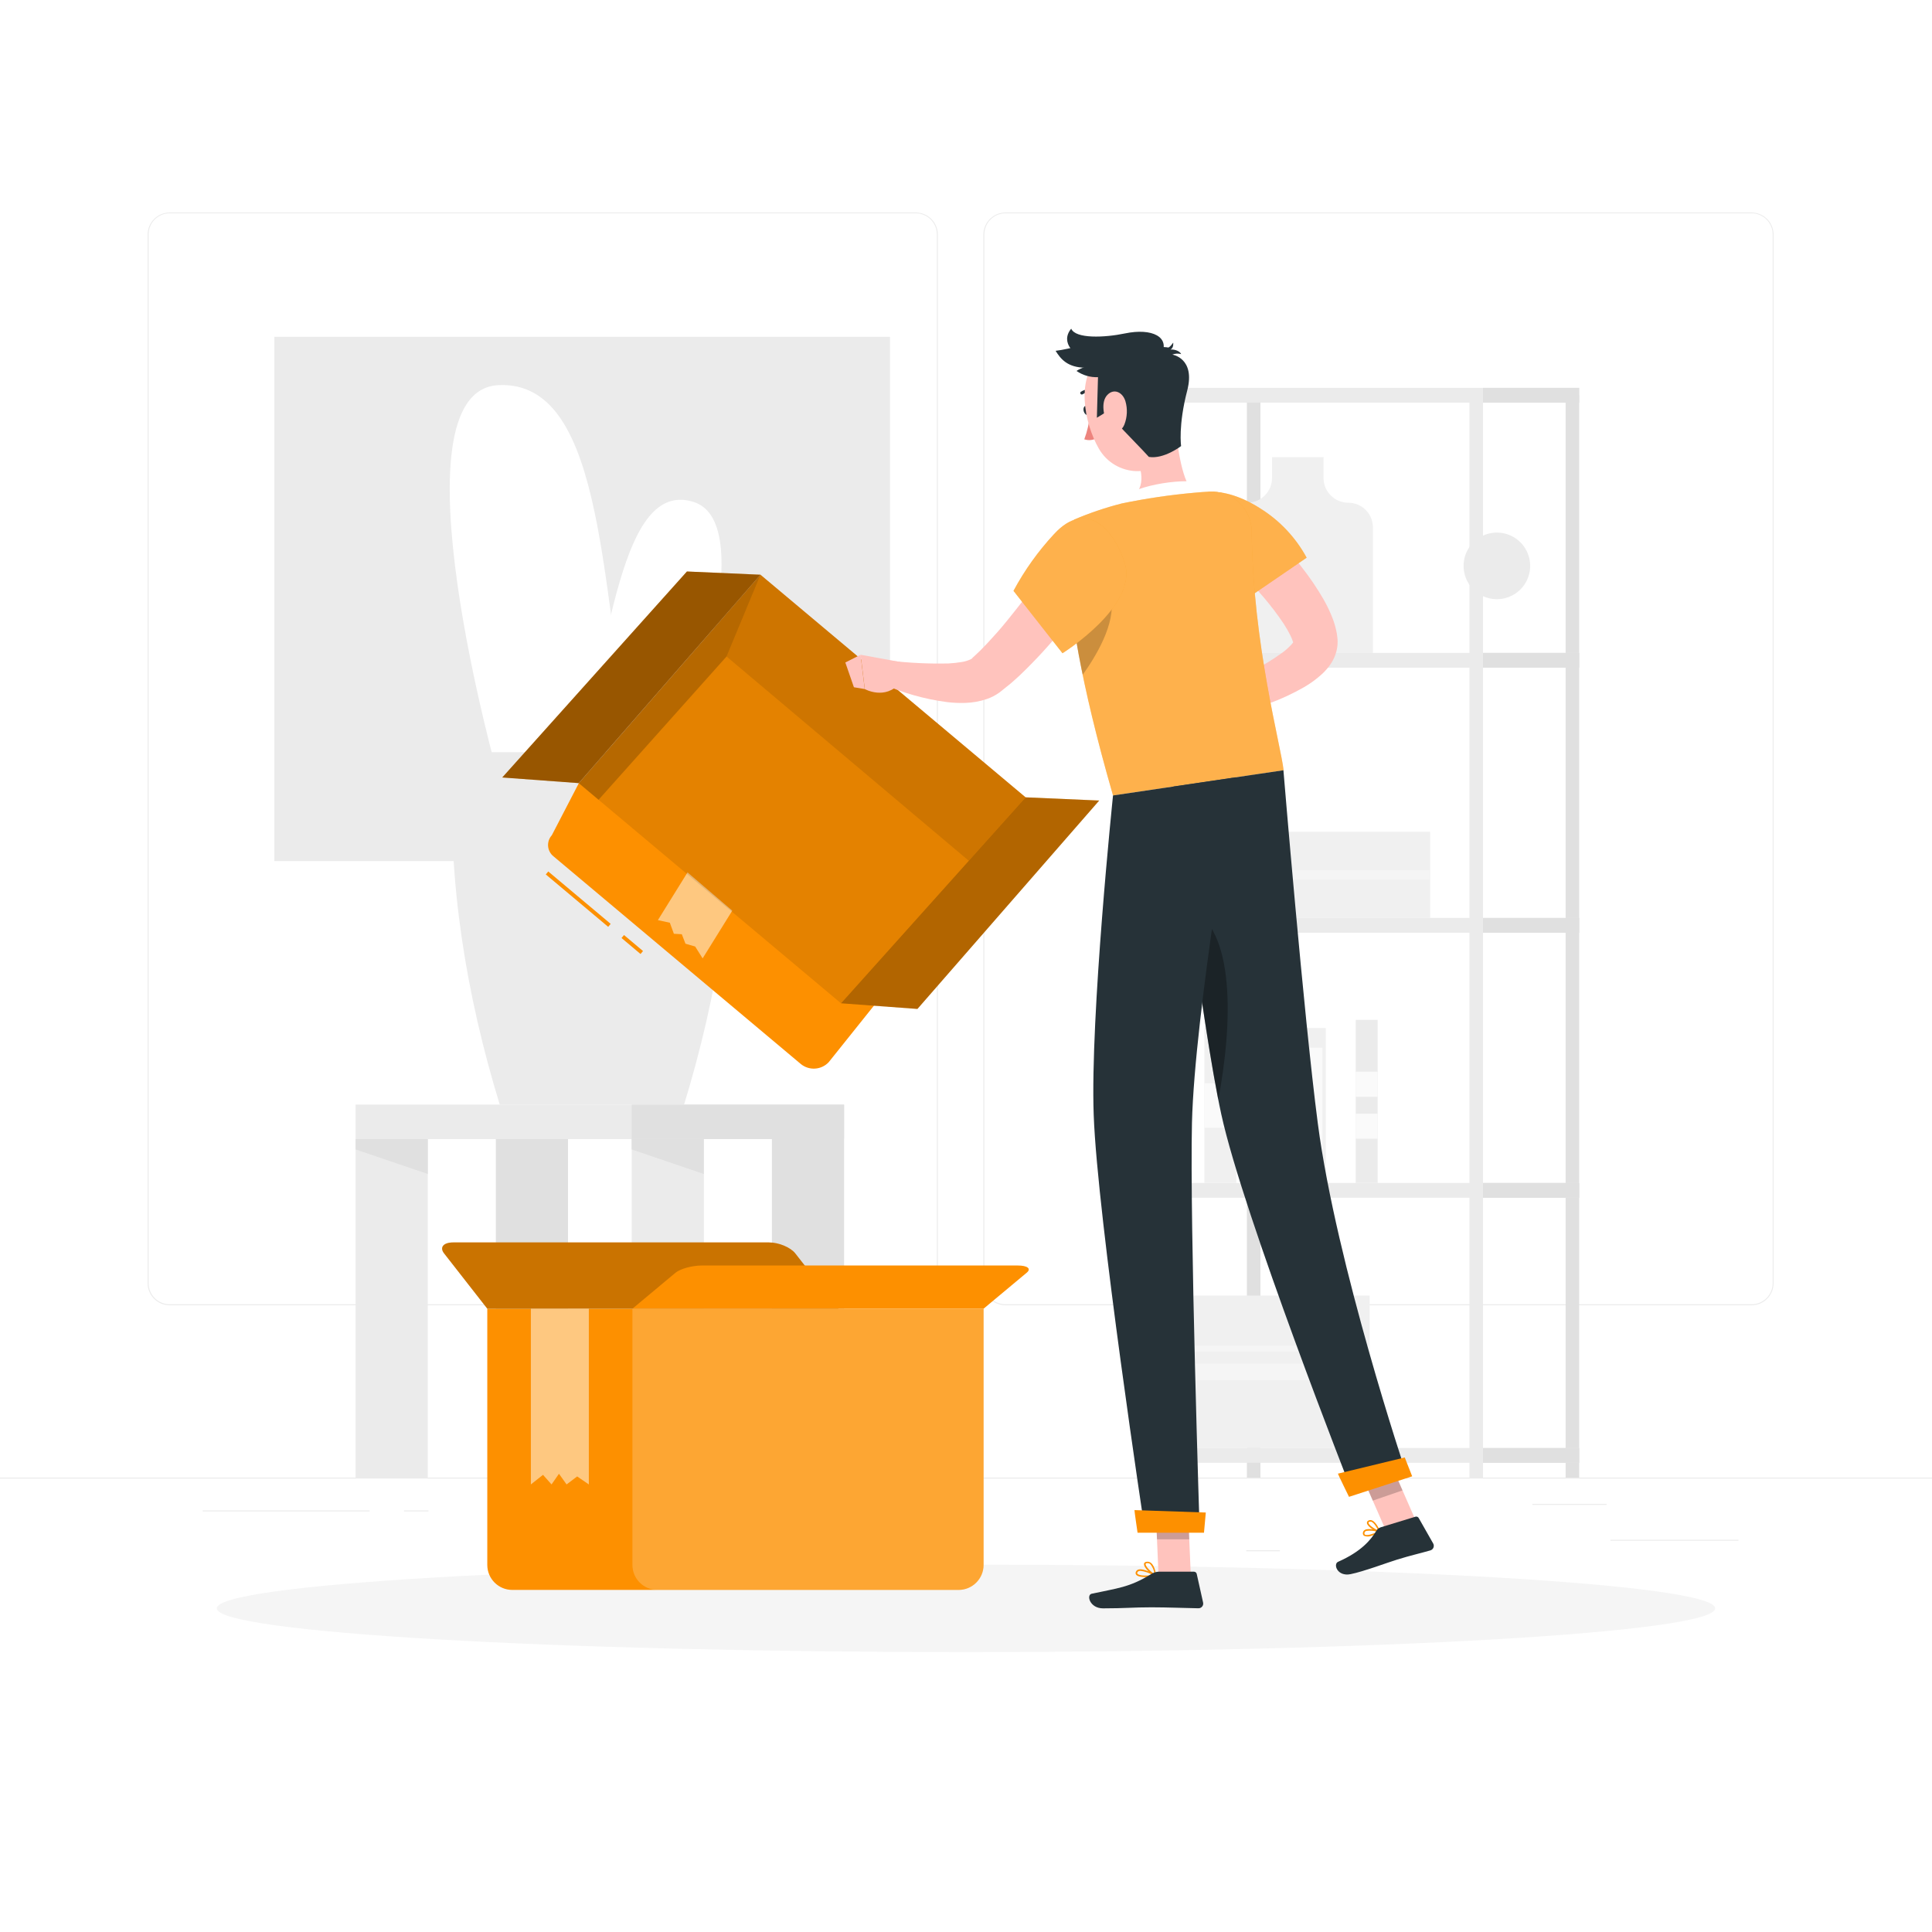
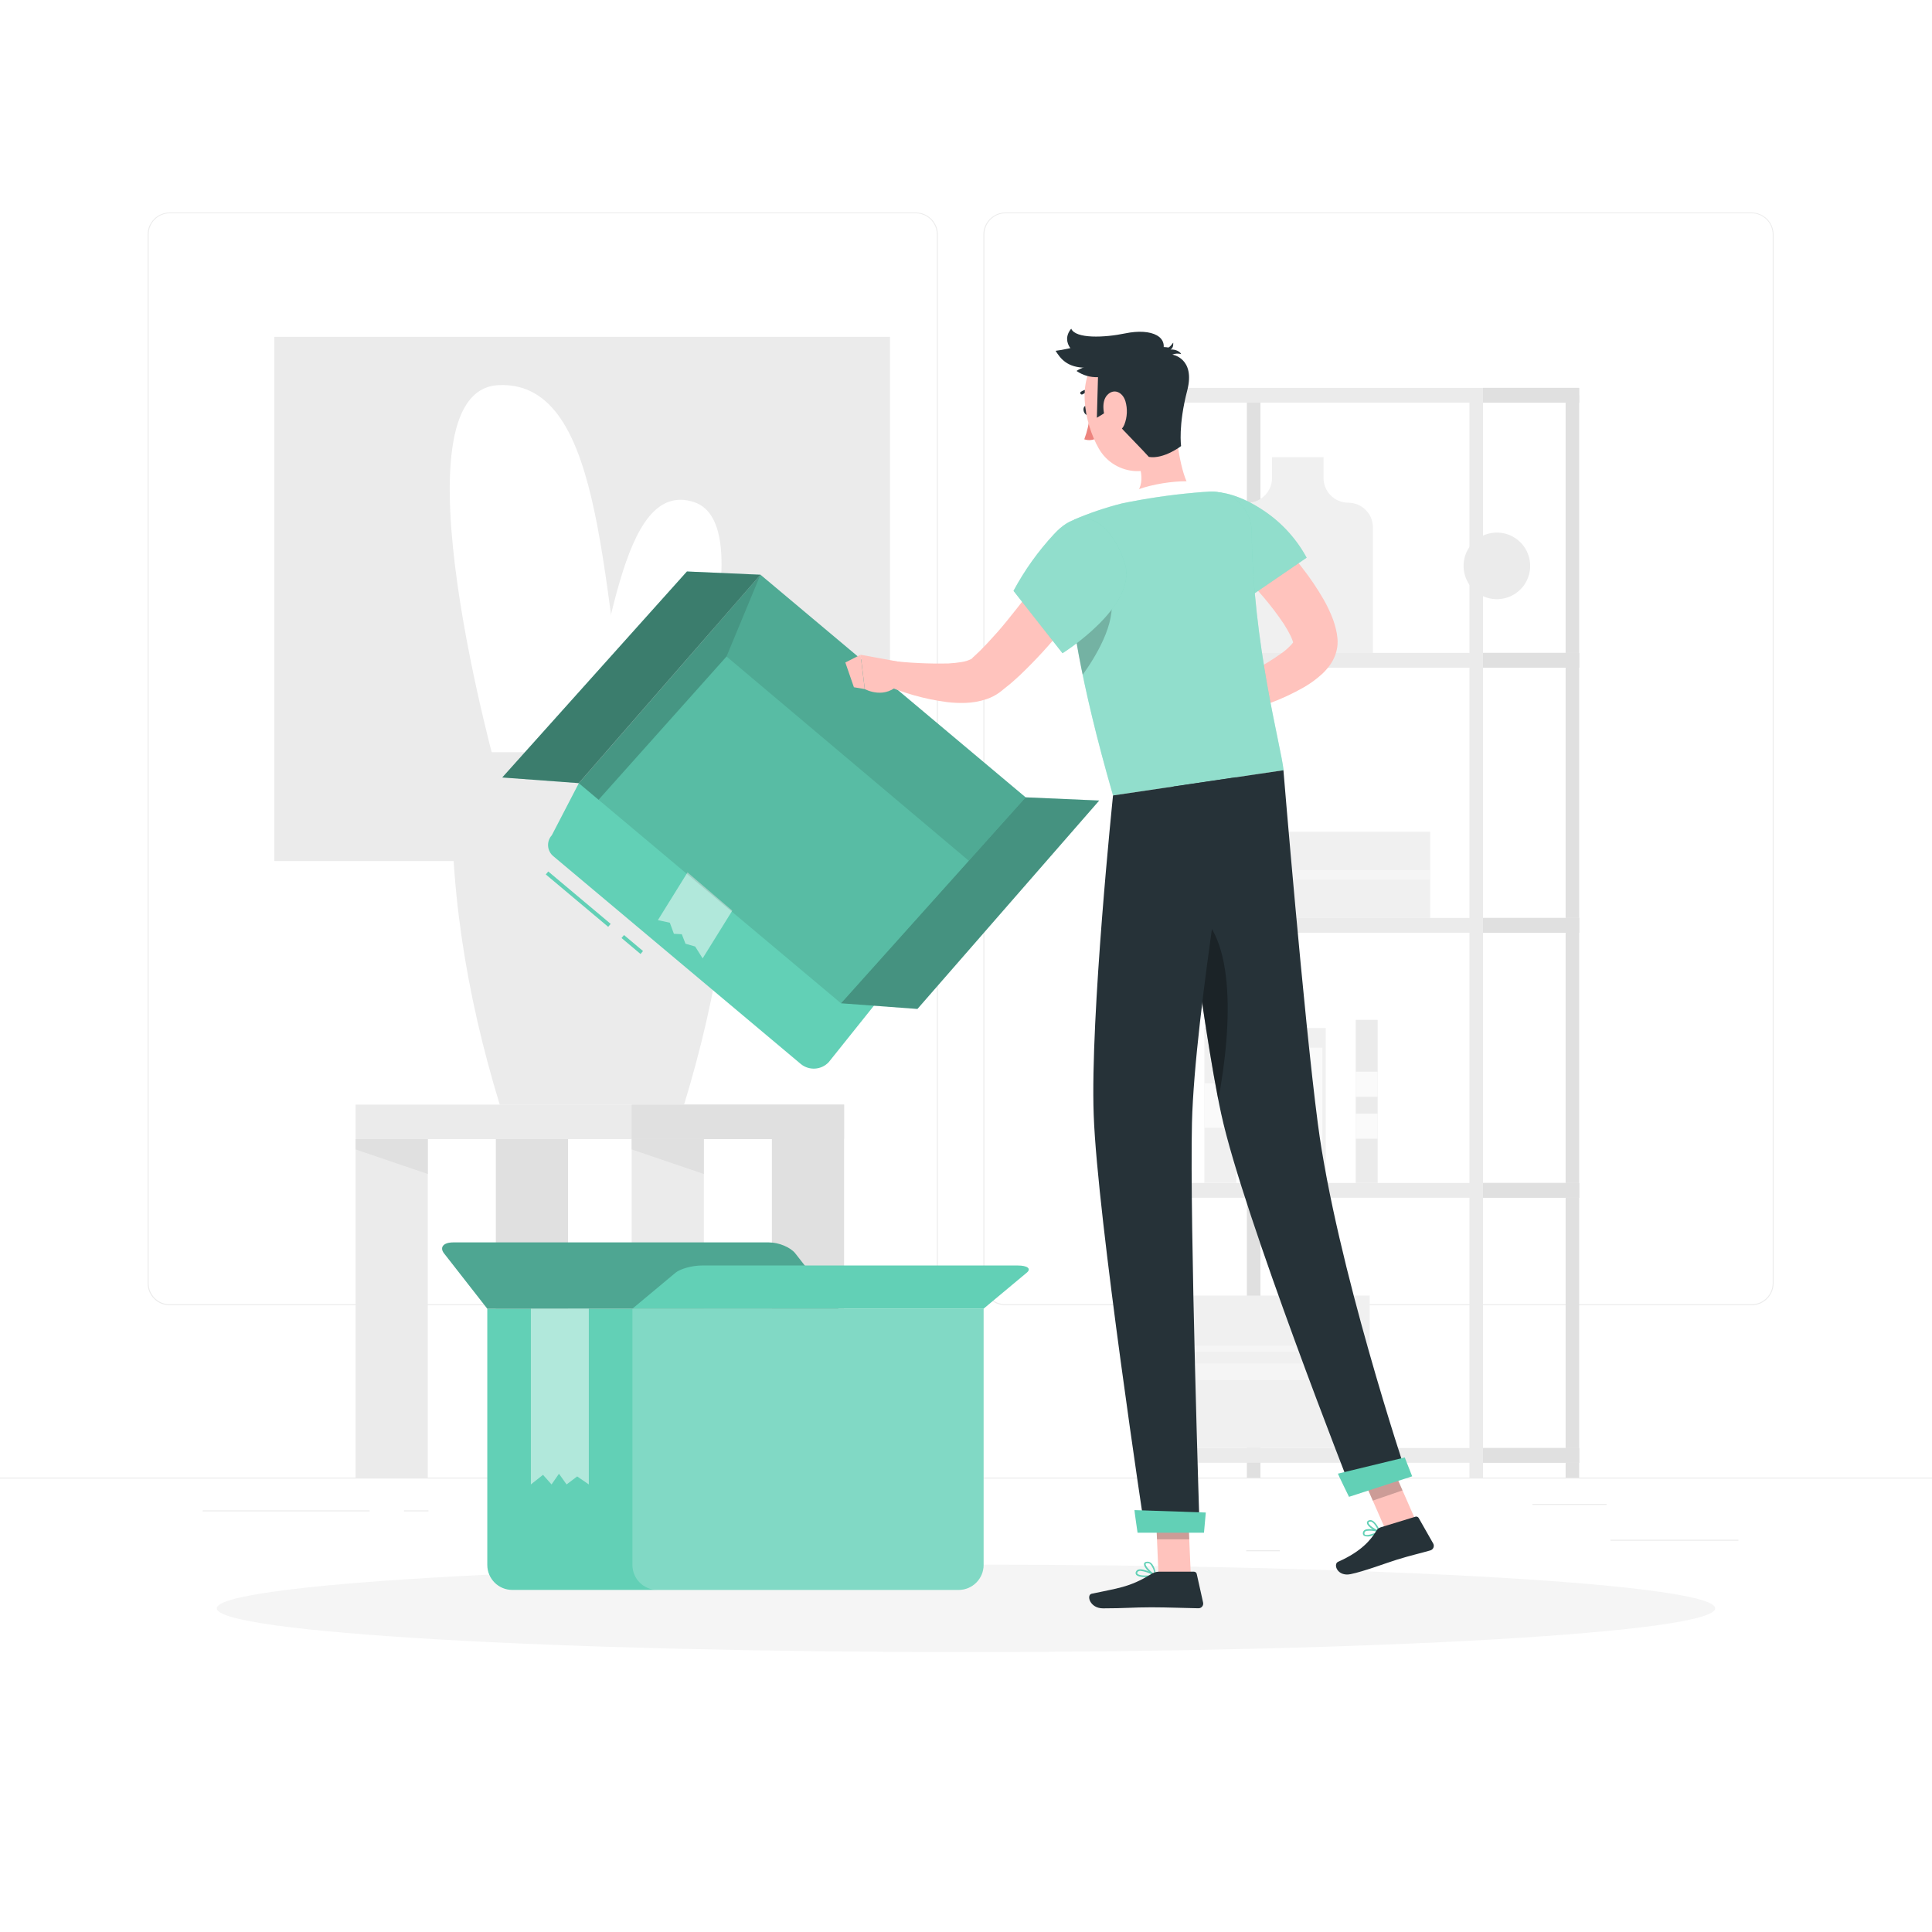
<svg xmlns="http://www.w3.org/2000/svg" class="animated" id="freepik_stories-empty" viewBox="0 0 500 500" version="1.1">
  <style>svg#freepik_stories-empty:not(.animated) .animable {opacity: 0;}svg#freepik_stories-empty.animated #freepik--Box--inject-6 {animation: 6s Infinite  linear wind;animation-delay: 0s;}svg#freepik_stories-empty.animated #freepik--Character--inject-6 {animation: 6s Infinite  linear wind;animation-delay: 0s;}            @keyframes wind {                0% {                    transform: rotate( 0deg );                }                25% {                    transform: rotate( 1deg );                }                75% {                    transform: rotate( -1deg );                }            }        </style>
  <g id="freepik--background-complete--inject-6" class="animable" style="transform-origin: 250px 228.23px;">
    <rect y="382.4" width="500" height="0.25" style="fill: rgb(235, 235, 235); transform-origin: 250px 382.525px;" id="elcjjlay26xhu" class="animable" />
    <rect x="416.78" y="398.49" width="33.12" height="0.25" style="fill: rgb(235, 235, 235); transform-origin: 433.34px 398.615px;" id="el0rnzlyrpha4g" class="animable" />
    <rect x="322.53" y="401.21" width="8.69" height="0.25" style="fill: rgb(235, 235, 235); transform-origin: 326.875px 401.335px;" id="el1tz83tjujrf" class="animable" />
    <rect x="396.59" y="389.21" width="19.19" height="0.25" style="fill: rgb(235, 235, 235); transform-origin: 406.185px 389.335px;" id="el9ctdlbezc7d" class="animable" />
    <rect x="52.46" y="390.89" width="43.19" height="0.25" style="fill: rgb(235, 235, 235); transform-origin: 74.055px 391.015px;" id="el3bjo7ofjgpj" class="animable" />
    <rect x="104.56" y="390.89" width="6.33" height="0.25" style="fill: rgb(235, 235, 235); transform-origin: 107.725px 391.015px;" id="elalvnmlhofhr" class="animable" />
    <rect x="131.47" y="395.11" width="93.68" height="0.25" style="fill: rgb(235, 235, 235); transform-origin: 178.31px 395.235px;" id="elbk4uvykqsyi" class="animable" />
    <path d="M237,337.8H43.91a5.71,5.71,0,0,1-5.7-5.71V60.66A5.71,5.71,0,0,1,43.91,55H237a5.71,5.71,0,0,1,5.71,5.71V332.09A5.71,5.71,0,0,1,237,337.8ZM43.91,55.2a5.46,5.46,0,0,0-5.45,5.46V332.09a5.46,5.46,0,0,0,5.45,5.46H237a5.47,5.47,0,0,0,5.46-5.46V60.66A5.47,5.47,0,0,0,237,55.2Z" style="fill: rgb(235, 235, 235); transform-origin: 140.46px 196.4px;" id="el4lv1hnt25h3" class="animable" />
    <path d="M453.31,337.8H260.21a5.72,5.72,0,0,1-5.71-5.71V60.66A5.72,5.72,0,0,1,260.21,55h193.1A5.71,5.71,0,0,1,459,60.66V332.09A5.71,5.71,0,0,1,453.31,337.8ZM260.21,55.2a5.47,5.47,0,0,0-5.46,5.46V332.09a5.47,5.47,0,0,0,5.46,5.46h193.1a5.47,5.47,0,0,0,5.46-5.46V60.66a5.47,5.47,0,0,0-5.46-5.46Z" style="fill: rgb(235, 235, 235); transform-origin: 356.75px 196.4px;" id="elrmb35fj0gj9" class="animable" />
    <rect x="92.03" y="285.87" width="126.42" height="8.92" style="fill: rgb(235, 235, 235); transform-origin: 155.24px 290.33px;" id="elbn1agj0vkea" class="animable" />
    <rect x="163.48" y="285.87" width="54.97" height="8.92" style="fill: rgb(224, 224, 224); transform-origin: 190.965px 290.33px;" id="el96x430c9upq" class="animable" />
    <rect x="92.03" y="294.79" width="18.68" height="87.61" style="fill: rgb(235, 235, 235); transform-origin: 101.37px 338.595px;" id="elpe6qmgl5rwd" class="animable" />
    <polygon points="110.71 303.83 92.03 297.47 92.03 294.79 110.71 294.79 110.71 303.83" style="fill: rgb(224, 224, 224); transform-origin: 101.37px 299.31px;" id="elr7ggjhvpzd9" class="animable" />
    <rect x="199.77" y="294.79" width="18.68" height="87.61" style="fill: rgb(224, 224, 224); transform-origin: 209.11px 338.595px;" id="el7gs1j692mux" class="animable" />
    <rect x="163.48" y="294.79" width="18.68" height="87.61" style="fill: rgb(235, 235, 235); transform-origin: 172.82px 338.595px;" id="el6utsqyet5qe" class="animable" />
    <polygon points="182.15 303.83 163.48 297.47 163.48 294.79 182.15 294.79 182.15 303.83" style="fill: rgb(224, 224, 224); transform-origin: 172.815px 299.31px;" id="elwa7m7nw8ue" class="animable" />
    <rect x="128.32" y="294.79" width="18.68" height="87.61" style="fill: rgb(224, 224, 224); transform-origin: 137.66px 338.595px;" id="elqq6sxxxz1nb" class="animable" />
    <rect x="71" y="87.17" width="159.33" height="135.67" style="fill: rgb(235, 235, 235); transform-origin: 150.665px 155.005px;" id="elv8d5f5lqnn" class="animable" />
    <g id="elxjqj3estjm">
      <rect x="230.33" y="87.17" width="1.78" height="135.67" style="fill: rgb(224, 224, 224); transform-origin: 231.22px 155.005px; transform: rotate(180deg);" class="animable" id="el660tzdoly1i" />
    </g>
    <g id="el5jkpjkdfj">
      <rect x="88.83" y="81.33" width="123.67" height="147.33" style="fill: rgb(245, 245, 245); transform-origin: 150.665px 154.995px; transform: rotate(90deg);" class="animable" id="elvgmcjtzss4" />
    </g>
    <path d="M148.89,198.06c9-30,11.5-74.25,30.64-68.15s-5.93,71.53-5.93,71.53Z" style="fill: rgb(255, 255, 255); transform-origin: 167.811px 165.39px;" id="elhbd8qfk7nwj" class="animable" />
    <path d="M164.35,199.55c-9.16-43.48-6.85-101.2-35.31-99.88s0,101.77,0,101.77Z" style="fill: rgb(255, 255, 255); transform-origin: 140.371px 150.544px;" id="elkj4jyojyk3" class="animable" />
    <path d="M184.46,194.67H122.15a4.85,4.85,0,0,0-5,4.61c-1.27,28.7,3.43,58,12.18,86.59h47.71c8.75-28.64,13.45-57.89,12.18-86.59A4.8,4.8,0,0,0,184.46,194.67Z" style="fill: rgb(235, 235, 235); transform-origin: 153.185px 240.269px;" id="el9r9bzabeddr" class="animable" />
    <rect x="322.69" y="102.3" width="3.51" height="280.1" style="fill: rgb(224, 224, 224); transform-origin: 324.445px 242.35px;" id="el0r1bhfuekwdj" class="animable" />
    <rect x="405.18" y="102.3" width="3.51" height="280.1" style="fill: rgb(224, 224, 224); transform-origin: 406.935px 242.35px;" id="elrk0ykr58hc" class="animable" />
    <rect x="297.8" y="102.3" width="3.51" height="280.1" style="fill: rgb(235, 235, 235); transform-origin: 299.555px 242.35px;" id="elqakfx7831e" class="animable" />
    <rect x="380.29" y="102.3" width="3.51" height="280.1" style="fill: rgb(235, 235, 235); transform-origin: 382.045px 242.35px;" id="elgqat7mocjgw" class="animable" />
    <rect x="297.8" y="100.38" width="110.89" height="3.83" style="fill: rgb(235, 235, 235); transform-origin: 353.245px 102.295px;" id="elv7kz6q1oau" class="animable" />
    <rect x="297.8" y="168.97" width="110.89" height="3.83" style="fill: rgb(235, 235, 235); transform-origin: 353.245px 170.885px;" id="elt6cdlg8ng5g" class="animable" />
    <rect x="297.8" y="237.56" width="110.89" height="3.83" style="fill: rgb(235, 235, 235); transform-origin: 353.245px 239.475px;" id="elfc8txkca4hf" class="animable" />
    <rect x="297.8" y="306.15" width="110.89" height="3.83" style="fill: rgb(235, 235, 235); transform-origin: 353.245px 308.065px;" id="el92lgrsydhg6" class="animable" />
    <rect x="297.8" y="374.74" width="110.89" height="3.83" style="fill: rgb(235, 235, 235); transform-origin: 353.245px 376.655px;" id="elo7xdf6necp" class="animable" />
    <rect x="383.8" y="100.38" width="24.89" height="3.83" style="fill: rgb(224, 224, 224); transform-origin: 396.245px 102.295px;" id="elr1ihnbb846" class="animable" />
    <rect x="383.8" y="168.97" width="24.89" height="3.83" style="fill: rgb(224, 224, 224); transform-origin: 396.245px 170.885px;" id="el9iwdnvh9epn" class="animable" />
    <rect x="383.8" y="237.56" width="24.89" height="3.83" style="fill: rgb(224, 224, 224); transform-origin: 396.245px 239.475px;" id="elelujtqnnhi" class="animable" />
    <rect x="383.8" y="306.15" width="24.89" height="3.83" style="fill: rgb(224, 224, 224); transform-origin: 396.245px 308.065px;" id="el49tca4cij5" class="animable" />
    <rect x="383.8" y="374.74" width="24.89" height="3.83" style="fill: rgb(224, 224, 224); transform-origin: 396.245px 376.655px;" id="el6vltznyg91w" class="animable" />
    <path d="M342.53,123.71v-5.4H329.2v5.4a6.39,6.39,0,0,1-6.38,6.39h0a6.39,6.39,0,0,0-6.39,6.38V169h38.88V136.48a6.39,6.39,0,0,0-6.39-6.38h0A6.39,6.39,0,0,1,342.53,123.71Z" style="fill: rgb(240, 240, 240); transform-origin: 335.87px 143.655px;" id="el2sgspastgg4" class="animable" />
    <rect x="311.7" y="215.26" width="58.42" height="22.31" style="fill: rgb(240, 240, 240); transform-origin: 340.91px 226.415px;" id="el7z8lvxo22dy" class="animable" />
    <g id="elzzfuy4yd56n">
      <rect x="370.12" y="215.26" width="10.17" height="22.31" style="fill: rgb(230, 230, 230); transform-origin: 375.205px 226.415px; transform: rotate(180deg);" class="animable" id="el7hwl2ubxcqn" />
    </g>
    <g id="elrxlox3ibkk8">
      <rect x="370.12" y="225.18" width="10.17" height="2.46" style="fill: rgb(235, 235, 235); transform-origin: 375.205px 226.41px; transform: rotate(180deg);" class="animable" id="elqwb9oe5929s" />
    </g>
    <rect x="311.7" y="225.18" width="58.42" height="2.46" style="fill: rgb(245, 245, 245); transform-origin: 340.91px 226.41px;" id="eljr5qgohd76k" class="animable" />
    <rect x="308.84" y="335.3" width="45.63" height="39.44" style="fill: rgb(240, 240, 240); transform-origin: 331.655px 355.02px;" id="elvd8gjva38pr" class="animable" />
    <g id="el0t9dfs7wr79l">
      <rect x="354.47" y="335.3" width="7.94" height="39.44" style="fill: rgb(230, 230, 230); transform-origin: 358.44px 355.02px; transform: rotate(180deg);" class="animable" id="el8k0mzbfpq6c" />
    </g>
    <g id="elsrg7yqizog">
      <rect x="354.47" y="352.85" width="7.94" height="4.35" style="fill: rgb(235, 235, 235); transform-origin: 358.44px 355.025px; transform: rotate(180deg);" class="animable" id="el5806qqmq44f" />
    </g>
    <rect x="308.84" y="352.85" width="45.63" height="4.35" style="fill: rgb(245, 245, 245); transform-origin: 331.655px 355.025px;" id="elqfnsrchn79" class="animable" />
    <g id="el3l4hfji571m">
      <rect x="354.47" y="348.25" width="7.94" height="1.55" style="fill: rgb(235, 235, 235); transform-origin: 358.44px 349.025px; transform: rotate(180deg);" class="animable" id="elf3b0usz1dje" />
    </g>
    <rect x="308.84" y="348.25" width="45.63" height="1.55" style="fill: rgb(245, 245, 245); transform-origin: 331.655px 349.025px;" id="el26xv4ixkkzph" class="animable" />
    <rect x="311.7" y="266.05" width="8.26" height="40.1" style="fill: rgb(240, 240, 240); transform-origin: 315.83px 286.1px;" id="elptajweurk1" class="animable" />
    <rect x="311.7" y="280.34" width="8.26" height="11.52" style="fill: rgb(250, 250, 250); transform-origin: 315.83px 286.1px;" id="elrso67hnqo6m" class="animable" />
    <g id="elnnv0k6xgre">
      <rect x="319.97" y="266.05" width="28.1" height="40.1" style="fill: rgb(230, 230, 230); transform-origin: 334.02px 286.1px; transform: rotate(180deg);" class="animable" id="elenu1doydwoh" />
    </g>
    <rect x="323.39" y="260.87" width="9.33" height="45.28" style="fill: rgb(235, 235, 235); transform-origin: 328.055px 283.51px;" id="elob49xq81vhi" class="animable" />
    <rect x="323.39" y="275.26" width="9.33" height="6.97" style="fill: rgb(250, 250, 250); transform-origin: 328.055px 278.745px;" id="el886usqttjr4" class="animable" />
    <rect x="323.39" y="286.9" width="9.33" height="6.97" style="fill: rgb(250, 250, 250); transform-origin: 328.055px 290.385px;" id="elk65iuwyuxp" class="animable" />
    <g id="eltxw021ijpco">
      <rect x="332.72" y="260.87" width="31.73" height="45.28" style="fill: rgb(224, 224, 224); transform-origin: 348.585px 283.51px; transform: rotate(180deg);" class="animable" id="el26etmjt48dd" />
    </g>
    <rect x="338.08" y="266.05" width="5.03" height="40.1" style="fill: rgb(240, 240, 240); transform-origin: 340.595px 286.1px;" id="elkrweau0gltg" class="animable" />
    <rect x="338.94" y="271.13" width="3.3" height="29.94" style="fill: rgb(250, 250, 250); transform-origin: 340.59px 286.1px;" id="elxm6461rb53" class="animable" />
    <g id="el4ofdv9jcxj7">
      <rect x="343.11" y="266.05" width="17.09" height="40.1" style="fill: rgb(230, 230, 230); transform-origin: 351.655px 286.1px; transform: rotate(180deg);" class="animable" id="elljbn3zhvp3" />
    </g>
    <rect x="350.86" y="263.94" width="5.68" height="42.21" style="fill: rgb(235, 235, 235); transform-origin: 353.7px 285.045px;" id="eletqxxbs6fm" class="animable" />
    <rect x="350.86" y="277.35" width="5.68" height="6.5" style="fill: rgb(250, 250, 250); transform-origin: 353.7px 280.6px;" id="el8ava5l3upe5" class="animable" />
    <rect x="350.86" y="288.21" width="5.68" height="6.5" style="fill: rgb(250, 250, 250); transform-origin: 353.7px 291.46px;" id="eloysy6okg03" class="animable" />
    <g id="el7etlyxyc39v">
      <rect x="356.54" y="263.94" width="19.3" height="42.21" style="fill: rgb(224, 224, 224); transform-origin: 366.19px 285.045px; transform: rotate(180deg);" class="animable" id="el2qonjyknuqd" />
    </g>
    <g id="elvipvq9wgp7">
      <circle cx="345.16" cy="202.82" r="12.44" style="fill: rgb(245, 245, 245); transform-origin: 345.16px 202.82px; transform: rotate(-45deg);" class="animable" id="elt2yv8jgqkla" />
    </g>
    <g id="elozvwo2fdxnr">
      <circle cx="358.92" cy="206.63" r="8.62" style="fill: rgb(235, 235, 235); transform-origin: 358.92px 206.63px; transform: rotate(-9.22deg);" class="animable" id="el6vq0adqok1" />
    </g>
  </g>
  <g id="freepik--Shadow--inject-6" class="animable" style="transform-origin: 250px 416.24px;">
    <ellipse id="freepik--path--inject-6" cx="250" cy="416.24" rx="193.89" ry="11.32" style="fill: rgb(245, 245, 245); transform-origin: 250px 416.24px;" class="animable" />
  </g>
  <g id="freepik--Box--inject-6" class="animable" style="transform-origin: 190.331px 366.505px;">
-     <path d="M126.11,338.69H254.55a0,0,0,0,1,0,0V405a6.47,6.47,0,0,1-6.47,6.47H132.58a6.47,6.47,0,0,1-6.47-6.47V338.69A0,0,0,0,1,126.11,338.69Z" style="fill: #fd9000; transform-origin: 190.33px 375.08px;" id="elsoqe3g0crzh" class="animable" />
-     <path d="M126.11,338.69H217l-11.18-14.31c-1.23-1.57-4.27-2.84-6.8-2.84H117.28c-2.52,0-3.58,1.27-2.35,2.84Z" style="fill: #fd9000; transform-origin: 165.709px 330.115px;" id="elcs4ilqyknd5" class="animable" />
+     <path d="M126.11,338.69H254.55a0,0,0,0,1,0,0V405a6.47,6.47,0,0,1-6.47,6.47H132.58a6.47,6.47,0,0,1-6.47-6.47V338.69A0,0,0,0,1,126.11,338.69Z" style="fill: #62d0b6; transform-origin: 190.33px 375.08px;" id="elsoqe3g0crzh" class="animable" />
+     <path d="M126.11,338.69H217l-11.18-14.31c-1.23-1.57-4.27-2.84-6.8-2.84H117.28c-2.52,0-3.58,1.27-2.35,2.84Z" style="fill: #62d0b6; transform-origin: 165.709px 330.115px;" id="elcs4ilqyknd5" class="animable" />
    <g id="el7o5n73h6lsi">
      <path d="M126.11,338.69H217l-11.18-14.31c-1.23-1.57-4.27-2.84-6.8-2.84H117.28c-2.52,0-3.58,1.27-2.35,2.84Z" style="opacity: 0.2; transform-origin: 165.709px 330.115px;" class="animable" id="el3i02k6zhvz2" />
    </g>
-     <path d="M254.55,338.69H163.67l11.18-9.33c1.23-1,4.27-1.85,6.8-1.85h81.73c2.53,0,3.58.83,2.35,1.85Z" style="fill: #fd9000; transform-origin: 214.957px 333.1px;" id="elsuaqu44vkl9" class="animable" />
+     <path d="M254.55,338.69H163.67l11.18-9.33c1.23-1,4.27-1.85,6.8-1.85h81.73c2.53,0,3.58.83,2.35,1.85Z" style="fill: #62d0b6; transform-origin: 214.957px 333.1px;" id="elsuaqu44vkl9" class="animable" />
    <g id="elshol3w9c0nn">
      <path d="M163.67,338.69h90.88a0,0,0,0,1,0,0V405a6.47,6.47,0,0,1-6.47,6.47H170.14a6.47,6.47,0,0,1-6.47-6.47V338.69A0,0,0,0,1,163.67,338.69Z" style="fill: rgb(255, 255, 255); opacity: 0.2; transform-origin: 209.11px 375.08px;" class="animable" id="el6ttkxz2vext" />
    </g>
    <g id="elti6tee3y03a">
      <polygon points="137.39 338.69 137.39 384.17 140.53 381.69 142.74 384.17 144.66 381.41 146.63 384.17 149.37 382.1 152.39 384.17 152.39 338.69 137.39 338.69" style="fill: rgb(255, 255, 255); opacity: 0.5; transform-origin: 144.89px 361.43px;" class="animable" id="elva6m60ifzsb" />
    </g>
  </g>
  <g id="freepik--Character--inject-6" class="animable" style="transform-origin: 250.528px 250.65px;">
-     <line x1="157.72" y1="239.48" x2="141.57" y2="225.92" style="fill: none; stroke: #fd9000; stroke-miterlimit: 10; transform-origin: 149.645px 232.7px;" id="el9gx0spbcp0i" class="animable" />
-     <line x1="166.09" y1="246.51" x2="161.17" y2="242.37" style="fill: none; stroke: #fd9000; stroke-miterlimit: 10; transform-origin: 163.63px 244.44px;" id="el0z478w57mvl" class="animable" />
-     <path d="M214.47,274.89l53.28-66.59-70.94-59.56-47,53.93-7,13.49a3.76,3.76,0,0,0,.47,5.49l64,53.74A5.3,5.3,0,0,0,214.47,274.89Z" style="fill: #fd9000; transform-origin: 204.792px 212.652px;" id="ely1bi0zzgb3i" class="animable" />
+     <line x1="157.72" y1="239.48" x2="141.57" y2="225.92" style="fill: none; stroke: #62d0b6; stroke-miterlimit: 10; transform-origin: 149.645px 232.7px;" id="el9gx0spbcp0i" class="animable" />
+     <line x1="166.09" y1="246.51" x2="161.17" y2="242.37" style="fill: none; stroke: #62d0b6; stroke-miterlimit: 10; transform-origin: 163.63px 244.44px;" id="el0z478w57mvl" class="animable" />
+     <path d="M214.47,274.89l53.28-66.59-70.94-59.56-47,53.93-7,13.49a3.76,3.76,0,0,0,.47,5.49l64,53.74A5.3,5.3,0,0,0,214.47,274.89Z" style="fill: #62d0b6; transform-origin: 204.792px 212.652px;" id="ely1bi0zzgb3i" class="animable" />
    <g id="el008jql098jem5">
      <polygon points="177.93 225.78 170.26 238.13 173.35 238.8 174.4 241.66 176.45 241.78 177.4 244.23 179.91 244.96 181.84 248.03 189.51 235.68 177.93 225.78" style="fill: rgb(255, 255, 255); opacity: 0.5; transform-origin: 179.885px 236.905px;" class="animable" id="elomea4f23zr9" />
    </g>
    <g id="el9zqwsltedz">
      <polygon points="265.43 206.35 217.65 259.65 149.78 202.67 196.81 148.74 265.43 206.35" style="opacity: 0.1; transform-origin: 207.605px 204.195px;" class="animable" id="elmwvsbiwkj9" />
    </g>
-     <polygon points="265.43 206.35 217.65 259.65 237.43 261.11 284.47 207.18 265.43 206.35" style="fill: #fd9000; transform-origin: 251.06px 233.73px;" id="elwhjdgzxvhuh" class="animable" />
+     <polygon points="265.43 206.35 217.65 259.65 237.43 261.11 284.47 207.18 265.43 206.35" style="fill: #62d0b6; transform-origin: 251.06px 233.73px;" id="elwhjdgzxvhuh" class="animable" />
    <g id="elbu4k9sxai4p">
      <polygon points="265.43 206.35 217.65 259.65 237.43 261.11 284.47 207.18 265.43 206.35" style="opacity: 0.3; transform-origin: 251.06px 233.73px;" class="animable" id="elq2ulonll217" />
    </g>
-     <polygon points="177.78 147.9 129.99 201.21 149.78 202.67 196.81 148.74 177.78 147.9" style="fill: #fd9000; transform-origin: 163.4px 175.285px;" id="ell8ieqi5q5lj" class="animable" />
+     <polygon points="177.78 147.9 129.99 201.21 149.78 202.67 196.81 148.74 177.78 147.9" style="fill: #62d0b6; transform-origin: 163.4px 175.285px;" id="ell8ieqi5q5lj" class="animable" />
    <g id="el0ct29sn5o748">
      <polygon points="177.78 147.9 129.99 201.21 149.78 202.67 196.81 148.74 177.78 147.9" style="opacity: 0.4; transform-origin: 163.4px 175.285px;" class="animable" id="el0uhizimiyok" />
    </g>
    <g id="eldm9df37g1f7">
      <polygon points="250.72 222.76 265.43 206.35 196.81 148.74 188.03 169.9 250.72 222.76" style="opacity: 0.1; transform-origin: 226.73px 185.75px;" class="animable" id="elmg04woig8w" />
    </g>
    <g id="elqtlxtxei7oh">
      <polygon points="149.78 202.67 196.81 148.74 188.03 169.9 154.91 206.98 149.78 202.67" style="opacity: 0.2; transform-origin: 173.295px 177.86px;" class="animable" id="elnbx8sc7936" />
    </g>
    <path d="M282,106c.19.64,0,1.27-.42,1.39s-.91-.3-1.1-.94,0-1.27.42-1.4S281.82,105.36,282,106Z" style="fill: rgb(38, 50, 56); transform-origin: 281.24px 106.219px;" id="el5kihw40l58w" class="animable" />
    <path d="M282.07,107.26a24,24,0,0,1-1.46,6.43,3.89,3.89,0,0,0,3.26-.33Z" style="fill: rgb(237, 132, 126); transform-origin: 282.24px 110.582px;" id="el5w0pgbe2b1k" class="animable" />
    <path d="M283.33,101.73a.4.4,0,0,0,.18-.22.38.38,0,0,0-.24-.5,3.9,3.9,0,0,0-3.58.41.4.4,0,0,0,.48.63h0a3.12,3.12,0,0,1,2.84-.3A.4.4,0,0,0,283.33,101.73Z" style="fill: rgb(38, 50, 56); transform-origin: 281.555px 101.426px;" id="elrh9i71frxr" class="animable" />
    <path d="M304.24,110.28c.44,5.3,1.75,15,4.88,17.24,0,0-.74,6.37-12,8-12.34,1.82-6.8-5.26-6.8-5.26,6.49-2.6,5.58-7.57,3.72-12.09l4.76-5.46C300.63,110.69,304,107.57,304.24,110.28Z" style="fill: rgb(255, 195, 189); transform-origin: 299.1px 122.521px;" id="el40ld5clbumr" class="animable" />
    <path d="M313.15,130.11c1-.91-1-4.55-2.23-5.06-3.22-1.35-16.39,0-21.34,4.25a5.46,5.46,0,0,0-.39,4.69Z" style="fill: rgb(255, 255, 255); transform-origin: 301.128px 129.268px;" id="elw7spyeaiwyh" class="animable" />
-     <path d="M355.09,397.41a2.68,2.68,0,0,1-2.08.06.82.82,0,0,1-.27-.9.91.91,0,0,1,.46-.62c1.08-.63,3.75.2,3.86.24a.19.19,0,0,1,.14.16.2.2,0,0,1-.1.2A10.76,10.76,0,0,1,355.09,397.41Zm-1.46-1.22-.23.1a.54.54,0,0,0-.27.36c-.07.36.07.47.11.5.48.34,2.11-.15,3.24-.72A6.55,6.55,0,0,0,353.63,396.19Z" style="fill: #fd9000; transform-origin: 354.95px 396.683px;" id="el9morifg22dv" class="animable" />
-     <path d="M357.06,396.56a.17.17,0,0,1-.1,0c-1-.2-3.09-1.45-3.2-2.39a.64.64,0,0,1,.45-.68,1.08,1.08,0,0,1,.88,0c1.16.48,2.06,2.72,2.09,2.81a.18.18,0,0,1,0,.2A.15.15,0,0,1,357.06,396.56Zm-2.6-2.73a.16.16,0,0,0-.09,0c-.23.1-.22.22-.21.27.06.56,1.48,1.57,2.49,1.94-.3-.65-1-1.91-1.71-2.21A.67.67,0,0,0,354.46,393.83Z" style="fill: #fd9000; transform-origin: 355.483px 394.982px;" id="el69t0s0j2dbq" class="animable" />
-     <path d="M296.48,408.15c-1.07,0-2.1-.15-2.45-.63a.74.74,0,0,1,0-.86,1,1,0,0,1,.62-.47c1.39-.37,4.31,1.29,4.43,1.36a.19.19,0,0,1-.06.36A14.14,14.14,0,0,1,296.48,408.15Zm-1.32-1.62a1.13,1.13,0,0,0-.38.05.63.63,0,0,0-.39.27c-.14.25-.09.37,0,.44.39.54,2.5.55,4,.33A8.88,8.88,0,0,0,295.16,406.53Z" style="fill: #fd9000; transform-origin: 296.54px 407.143px;" id="elyx4qhxbxn3a" class="animable" />
-     <path d="M299,407.92l-.08,0c-1-.45-3-2.26-2.85-3.2,0-.22.2-.5.74-.55a1.42,1.42,0,0,1,1.09.34c1.07.87,1.29,3.12,1.3,3.21a.18.18,0,0,1-.08.18A.19.19,0,0,1,299,407.92Zm-2-3.38h-.12c-.36,0-.38.18-.39.22-.09.57,1.27,2,2.29,2.61a4.57,4.57,0,0,0-1.1-2.58A1,1,0,0,0,297,404.54Z" style="fill: #fd9000; transform-origin: 297.632px 406.042px;" id="el5iuuny3h3aj" class="animable" />
+     <path d="M355.09,397.41a2.68,2.68,0,0,1-2.08.06.82.82,0,0,1-.27-.9.91.91,0,0,1,.46-.62c1.08-.63,3.75.2,3.86.24a.19.19,0,0,1,.14.16.2.2,0,0,1-.1.2A10.76,10.76,0,0,1,355.09,397.41Zm-1.46-1.22-.23.1a.54.54,0,0,0-.27.36c-.07.36.07.47.11.5.48.34,2.11-.15,3.24-.72A6.55,6.55,0,0,0,353.63,396.19Z" style="fill: #62d0b6; transform-origin: 354.95px 396.683px;" id="el9morifg22dv" class="animable" />
+     <path d="M357.06,396.56a.17.17,0,0,1-.1,0c-1-.2-3.09-1.45-3.2-2.39a.64.64,0,0,1,.45-.68,1.08,1.08,0,0,1,.88,0c1.16.48,2.06,2.72,2.09,2.81a.18.18,0,0,1,0,.2A.15.15,0,0,1,357.06,396.56Zm-2.6-2.73a.16.16,0,0,0-.09,0c-.23.1-.22.22-.21.27.06.56,1.48,1.57,2.49,1.94-.3-.65-1-1.91-1.71-2.21A.67.67,0,0,0,354.46,393.83Z" style="fill: #62d0b6; transform-origin: 355.483px 394.982px;" id="el69t0s0j2dbq" class="animable" />
+     <path d="M296.48,408.15c-1.07,0-2.1-.15-2.45-.63a.74.74,0,0,1,0-.86,1,1,0,0,1,.62-.47c1.39-.37,4.31,1.29,4.43,1.36a.19.19,0,0,1-.06.36A14.14,14.14,0,0,1,296.48,408.15Zm-1.32-1.62a1.13,1.13,0,0,0-.38.05.63.63,0,0,0-.39.27c-.14.25-.09.37,0,.44.39.54,2.5.55,4,.33A8.88,8.88,0,0,0,295.16,406.53Z" style="fill: #62d0b6; transform-origin: 296.54px 407.143px;" id="elyx4qhxbxn3a" class="animable" />
+     <path d="M299,407.92l-.08,0c-1-.45-3-2.26-2.85-3.2,0-.22.2-.5.74-.55a1.42,1.42,0,0,1,1.09.34c1.07.87,1.29,3.12,1.3,3.21a.18.18,0,0,1-.08.18A.19.19,0,0,1,299,407.92Zm-2-3.38h-.12c-.36,0-.38.18-.39.22-.09.57,1.27,2,2.29,2.61a4.57,4.57,0,0,0-1.1-2.58A1,1,0,0,0,297,404.54Z" style="fill: #62d0b6; transform-origin: 297.632px 406.042px;" id="el5iuuny3h3aj" class="animable" />
    <polygon points="308.18 407.72 299.83 407.72 299 388.4 307.35 388.4 308.18 407.72" style="fill: rgb(255, 195, 189); transform-origin: 303.59px 398.06px;" id="elzalmpb24bkd" class="animable" />
    <polygon points="366.83 394.53 359.14 397.18 351.16 378.97 358.85 376.32 366.83 394.53" style="fill: rgb(255, 195, 189); transform-origin: 358.995px 386.75px;" id="elcatwt1pchd" class="animable" />
    <path d="M357.31,395.27l9-2.75a.73.73,0,0,1,.85.34l3.75,6.6a1.23,1.23,0,0,1-.73,1.78c-3.15.91-4.72,1.19-8.66,2.4-2.43.74-8.55,3.06-12,3.75s-4.56-2.61-3.22-3.2c6-2.65,8.46-5.66,9.89-8A2.06,2.06,0,0,1,357.31,395.27Z" style="fill: rgb(38, 50, 56); transform-origin: 358.407px 399.986px;" id="elxqvra2gt9m" class="animable" />
    <path d="M299.89,406.75H309a.74.74,0,0,1,.71.57l1.65,7.42a1.21,1.21,0,0,1-1.2,1.48c-3.29-.05-8-.25-12.17-.25-4.83,0-6.86.27-12.53.27-3.42,0-4.37-3.46-2.94-3.78,6.53-1.43,9.72-1.58,15.36-5.06A3.93,3.93,0,0,1,299.89,406.75Z" style="fill: rgb(38, 50, 56); transform-origin: 296.634px 411.495px;" id="el62086iz8qqi" class="animable" />
    <path d="M324.14,132.84c2.43,2.23,4.53,4.46,6.71,6.79s4.2,4.74,6.16,7.31a69.73,69.73,0,0,1,5.56,8.24,35.94,35.94,0,0,1,2.34,4.94c.17.47.34.92.48,1.43a15.56,15.56,0,0,1,.41,1.57l.17.83.12.92a9.65,9.65,0,0,1,0,2.54,10.61,10.61,0,0,1-1.72,4.44,14.75,14.75,0,0,1-2.3,2.65,26.68,26.68,0,0,1-4.56,3.33,59.23,59.23,0,0,1-9,4.19,108.45,108.45,0,0,1-18.18,5l-1.75-6c5.43-2.35,10.93-4.89,16-7.6a60.56,60.56,0,0,0,7.11-4.38,16,16,0,0,0,2.59-2.3,3.63,3.63,0,0,0,.59-.85c.08-.17,0-.15-.1.21-.07.67-.06.15-.22-.21-.05-.17-.14-.4-.23-.62s-.2-.47-.31-.71a31.64,31.64,0,0,0-1.81-3.17,75.58,75.58,0,0,0-5-6.61c-1.84-2.18-3.78-4.35-5.77-6.48s-4.08-4.28-6-6.26Z" style="fill: rgb(255, 195, 189); transform-origin: 327.377px 159.93px;" id="elqisaxk5skrk" class="animable" />
    <path d="M310.87,180.07,303,182.45l5.06,8.32s4.65-1.92,5.68-5.87Z" style="fill: rgb(255, 195, 189); transform-origin: 308.37px 185.42px;" id="elguag7g7j7af" class="animable" />
    <polygon points="299.82 185.4 302.92 192.26 308.01 190.78 302.95 182.45 299.82 185.4" style="fill: rgb(255, 195, 189); transform-origin: 303.915px 187.355px;" id="elv1dyjasmqsb" class="animable" />
-     <path d="M305.7,135.1c-.75,8,16.17,20.38,16.17,20.38l16.29-11.15a34.28,34.28,0,0,0-12-12.75C316.82,125.6,306.64,125.16,305.7,135.1Z" style="fill: #fd9000; transform-origin: 321.918px 141.397px;" id="el5xakofe92ow" class="animable" />
+     <path d="M305.7,135.1c-.75,8,16.17,20.38,16.17,20.38l16.29-11.15a34.28,34.28,0,0,0-12-12.75C316.82,125.6,306.64,125.16,305.7,135.1Z" style="fill: #62d0b6; transform-origin: 321.918px 141.397px;" id="el5xakofe92ow" class="animable" />
    <g id="elogvdv7b9xc">
      <g style="opacity: 0.3; transform-origin: 321.918px 141.397px;" class="animable" id="el0ee3oinc6fd">
        <path d="M305.7,135.1c-.75,8,16.17,20.38,16.17,20.38l16.29-11.15a34.28,34.28,0,0,0-12-12.75C316.82,125.6,306.64,125.16,305.7,135.1Z" style="fill: rgb(255, 255, 255); transform-origin: 321.918px 141.397px;" id="el1vvo4olwnwth" class="animable" />
      </g>
    </g>
-     <path d="M278,134.46s-7.31,11.22,10.05,71.4l44.14-6.52c-.62-6.1-8-32.71-8.25-61.8A10.4,10.4,0,0,0,313,127.23c-1.28.07-2.6.16-3.91.29a164.5,164.5,0,0,0-18.76,2.77A84.63,84.63,0,0,0,278,134.46Z" style="fill: #fd9000; transform-origin: 304.331px 166.538px;" id="elgu61f59qc1p" class="animable" />
+     <path d="M278,134.46s-7.31,11.22,10.05,71.4l44.14-6.52c-.62-6.1-8-32.71-8.25-61.8A10.4,10.4,0,0,0,313,127.23c-1.28.07-2.6.16-3.91.29a164.5,164.5,0,0,0-18.76,2.77A84.63,84.63,0,0,0,278,134.46Z" style="fill: #62d0b6; transform-origin: 304.331px 166.538px;" id="elgu61f59qc1p" class="animable" />
    <g id="eljwcyilxz62a">
      <g style="opacity: 0.3; transform-origin: 304.331px 166.538px;" class="animable" id="elcx1mrmqzhro">
        <path d="M278,134.46s-7.31,11.22,10.05,71.4l44.14-6.52c-.62-6.1-8-32.71-8.25-61.8A10.4,10.4,0,0,0,313,127.23c-1.28.07-2.6.16-3.91.29a164.5,164.5,0,0,0-18.76,2.77A84.63,84.63,0,0,0,278,134.46Z" style="fill: rgb(255, 255, 255); transform-origin: 304.331px 166.538px;" id="elur3w47d7t9" class="animable" />
      </g>
    </g>
    <g id="eltnf4zelstj">
      <path d="M276.92,153.8l.15-.17,10.38.92c1.58,6.7-4.2,15.84-7.25,20.08A195,195,0,0,1,276.92,153.8Z" style="opacity: 0.2; transform-origin: 282.319px 164.13px;" class="animable" id="elw5bmftzaub" />
    </g>
    <g id="elldv9unz8lm7">
      <polygon points="299 388.41 299.43 398.37 307.78 398.37 307.35 388.41 299 388.41" style="opacity: 0.2; transform-origin: 303.39px 393.39px;" class="animable" id="el1u43kvfkwca" />
    </g>
    <g id="el0ia2z78gdoxw">
      <polygon points="358.85 376.32 351.16 378.97 355.28 388.36 362.97 385.71 358.85 376.32" style="opacity: 0.2; transform-origin: 357.065px 382.34px;" class="animable" id="eliwg1iicsowh" />
    </g>
    <path d="M303.15,98.32c1.84,8.07,3.32,12.7.51,18-4.22,7.89-15.08,7.13-19.29-.23-3.79-6.63-6.17-18.71.67-24.15A11.3,11.3,0,0,1,303.15,98.32Z" style="fill: rgb(255, 195, 189); transform-origin: 292.959px 105.691px;" id="elzvuntc5vhjd" class="animable" />
    <path d="M286.94,106.23l-3.07,1.88.29-10.5A9.07,9.07,0,0,1,278.6,96c1.11-1.06,18.39-7.11,23.78-6.06.56-.23,1.24-1.27,1.24-1.27s.21,1.31-.7,1.81c.66-.13,2.31.19,2.77,1.16a3.61,3.61,0,0,0-2.29.13s6,.91,3.87,9.23c-2.39,9.17-1.6,14.44-1.6,14.44s-4.46,3.45-8.34,2.81C293.19,113.69,287.21,108.21,286.94,106.23Z" style="fill: rgb(38, 50, 56); transform-origin: 293.164px 103.5px;" id="elajpul69jt5j" class="animable" />
    <path d="M281.06,95.17c-4.87,0-6.62-2.38-7.87-4.38,3.5-.37,10.79-2.62,16.2-3s11.34.63,9.55,3S281.06,95.17,281.06,95.17Z" style="fill: rgb(38, 50, 56); transform-origin: 286.228px 91.441px;" id="el9w1fmfdfre8" class="animable" />
    <path d="M282.13,93c-4-.56-7.9-4.33-4.9-7.94,1.11,2.65,8.6,2.34,13.92,1.23,7-1.46,11.85.9,9.37,5.67C299.16,94.57,282.13,93,282.13,93Z" style="fill: rgb(38, 50, 56); transform-origin: 288.672px 89.264px;" id="elhbocqkmypy7" class="animable" />
    <path d="M291.26,103.84a9.39,9.39,0,0,1-.26,6c-1,2.51-3.22,2-4.38-.17-1-2-1.76-5.63-.06-7.44S290.54,101.47,291.26,103.84Z" style="fill: rgb(255, 195, 189); transform-origin: 288.593px 106.417px;" id="el6we63dfqsdh" class="animable" />
    <path d="M303.71,203.55s7.16,60.95,12.36,84.83c5.69,26.16,33.76,97.48,33.76,97.48l14-4.84s-18-53.7-22.78-90.27c-3.67-28.08-8.9-91.41-8.9-91.41Z" style="fill: rgb(38, 50, 56); transform-origin: 333.77px 292.6px;" id="elsj58pi81wzo" class="animable" />
-     <path d="M346.25,381.38c-.07,0,2.87,6,2.87,6l16.35-5.31-1.92-4.88Z" style="fill: #fd9000; transform-origin: 355.859px 382.285px;" id="ellan9ihdte4g" class="animable" />
+     <path d="M346.25,381.38c-.07,0,2.87,6,2.87,6l16.35-5.31-1.92-4.88Z" style="fill: #62d0b6; transform-origin: 355.859px 382.285px;" id="ellan9ihdte4g" class="animable" />
    <g id="elmixirbyrhsc">
      <path d="M307.66,234.82c2.24,16.94,5.11,37,7.63,49.81C319,265,319.87,240.21,307.66,234.82Z" style="opacity: 0.3; transform-origin: 312.694px 259.725px;" class="animable" id="elsgfc308z8i" />
    </g>
    <path d="M288.05,205.86s-5.94,57.26-5,82.7c.94,26.46,13.3,107.88,13.3,107.88h14.13s-2.6-79.88-2-105.86c.69-28.33,11.31-89.41,11.31-89.41Z" style="fill: rgb(38, 50, 56); transform-origin: 301.37px 298.805px;" id="el43xva62dnh4" class="animable" />
-     <path d="M293.6,390.81c-.06,0,.8,5.86.8,5.86h17.19l.47-5.23Z" style="fill: #fd9000; transform-origin: 302.829px 393.74px;" id="elogqwtrpkh4d" class="animable" />
+     <path d="M293.6,390.81c-.06,0,.8,5.86.8,5.86h17.19l.47-5.23Z" style="fill: #62d0b6; transform-origin: 302.829px 393.74px;" id="elogqwtrpkh4d" class="animable" />
    <path d="M285.31,148.52c-1.56,2.48-3.14,4.71-4.78,7s-3.36,4.5-5.11,6.7a126.58,126.58,0,0,1-11.57,12.62c-1.12,1-2.15,2-3.36,2.91l-.88.71-.44.35c-.16.13-.23.2-.56.44a12.58,12.58,0,0,1-3.23,1.66,18.78,18.78,0,0,1-5.53,1,30.82,30.82,0,0,1-4.77-.21,60.07,60.07,0,0,1-16.75-4.74l1.73-6a110.14,110.14,0,0,0,15.42.74,30.51,30.51,0,0,0,3.4-.37,8.18,8.18,0,0,0,2.44-.76c.24-.13.37-.26.34-.29s.13-.13.22-.22l.34-.31.67-.63c.9-.8,1.75-1.77,2.63-2.65,1.73-1.86,3.45-3.77,5.08-5.8s3.28-4.07,4.88-6.17,3.15-4.23,4.71-6.36,3.08-4.37,4.52-6.44Z" style="fill: rgb(255, 195, 189); transform-origin: 256.82px 161.814px;" id="elgdonb903a7" class="animable" />
-     <path d="M291.12,145.87c3.36,11-16.15,23.19-16.15,23.19l-12.68-16.15a70.73,70.73,0,0,1,10.5-14.69C281.42,128.83,288.56,137.5,291.12,145.87Z" style="fill: #fd9000; transform-origin: 276.9px 151.603px;" id="elh0iigehrrfi" class="animable" />
+     <path d="M291.12,145.87c3.36,11-16.15,23.19-16.15,23.19l-12.68-16.15a70.73,70.73,0,0,1,10.5-14.69C281.42,128.83,288.56,137.5,291.12,145.87Z" style="fill: #62d0b6; transform-origin: 276.9px 151.603px;" id="elh0iigehrrfi" class="animable" />
    <g id="elob6sm35ygt">
      <g style="opacity: 0.3; transform-origin: 276.9px 151.603px;" class="animable" id="eltvz2au6elga">
        <path d="M291.12,145.87c3.36,11-16.15,23.19-16.15,23.19l-12.68-16.15a70.73,70.73,0,0,1,10.5-14.69C281.42,128.83,288.56,137.5,291.12,145.87Z" style="fill: rgb(255, 255, 255); transform-origin: 276.9px 151.603px;" id="el999ofyn5yd" class="animable" />
      </g>
    </g>
    <path d="M233,171.33l-10.27-1.88,1.08,8.88s5.34,3,9.21-1.69Z" style="fill: rgb(255, 195, 189); transform-origin: 227.875px 174.363px;" id="elsenimtkbn5" class="animable" />
    <polygon points="218.77 171.45 220.99 177.86 223.79 178.33 222.71 169.45 218.77 171.45" style="fill: rgb(255, 195, 189); transform-origin: 221.28px 173.89px;" id="elkgspm9kn97a" class="animable" />
  </g>
  <defs>
    <filter id="active" height="200%">
      <feMorphology in="SourceAlpha" result="DILATED" operator="dilate" radius="2" />
      <feFlood flood-color="#32DFEC" flood-opacity="1" result="PINK" />
      <feComposite in="PINK" in2="DILATED" operator="in" result="OUTLINE" />
      <feMerge>
        <feMergeNode in="OUTLINE" />
        <feMergeNode in="SourceGraphic" />
      </feMerge>
    </filter>
    <filter id="hover" height="200%">
      <feMorphology in="SourceAlpha" result="DILATED" operator="dilate" radius="2" />
      <feFlood flood-color="#ff0000" flood-opacity="0.5" result="PINK" />
      <feComposite in="PINK" in2="DILATED" operator="in" result="OUTLINE" />
      <feMerge>
        <feMergeNode in="OUTLINE" />
        <feMergeNode in="SourceGraphic" />
      </feMerge>
      <feColorMatrix type="matrix" values="0   0   0   0   0                0   1   0   0   0                0   0   0   0   0                0   0   0   1   0 " />
    </filter>
  </defs>
</svg>
